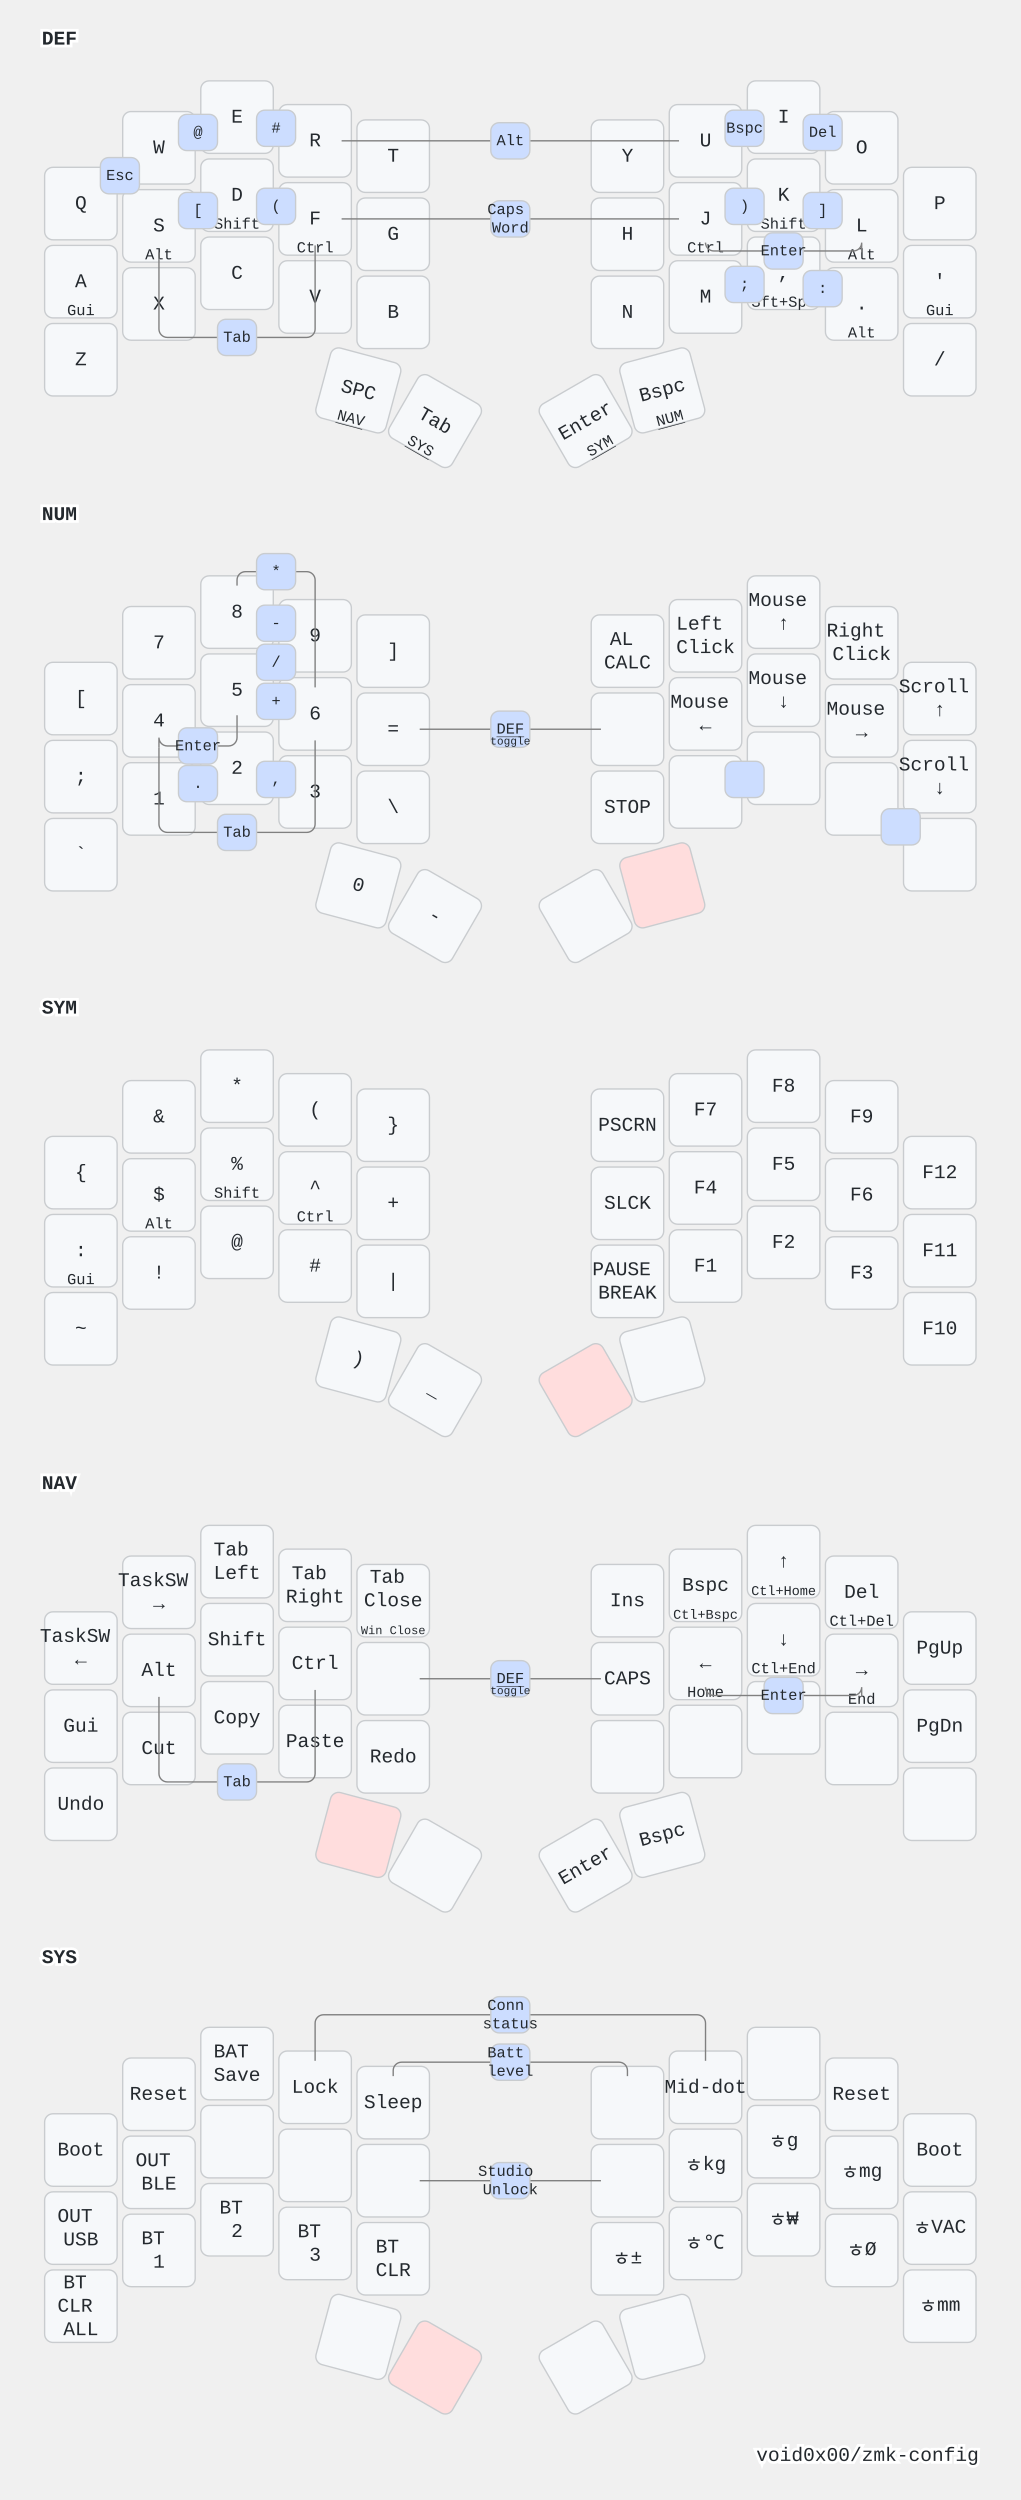
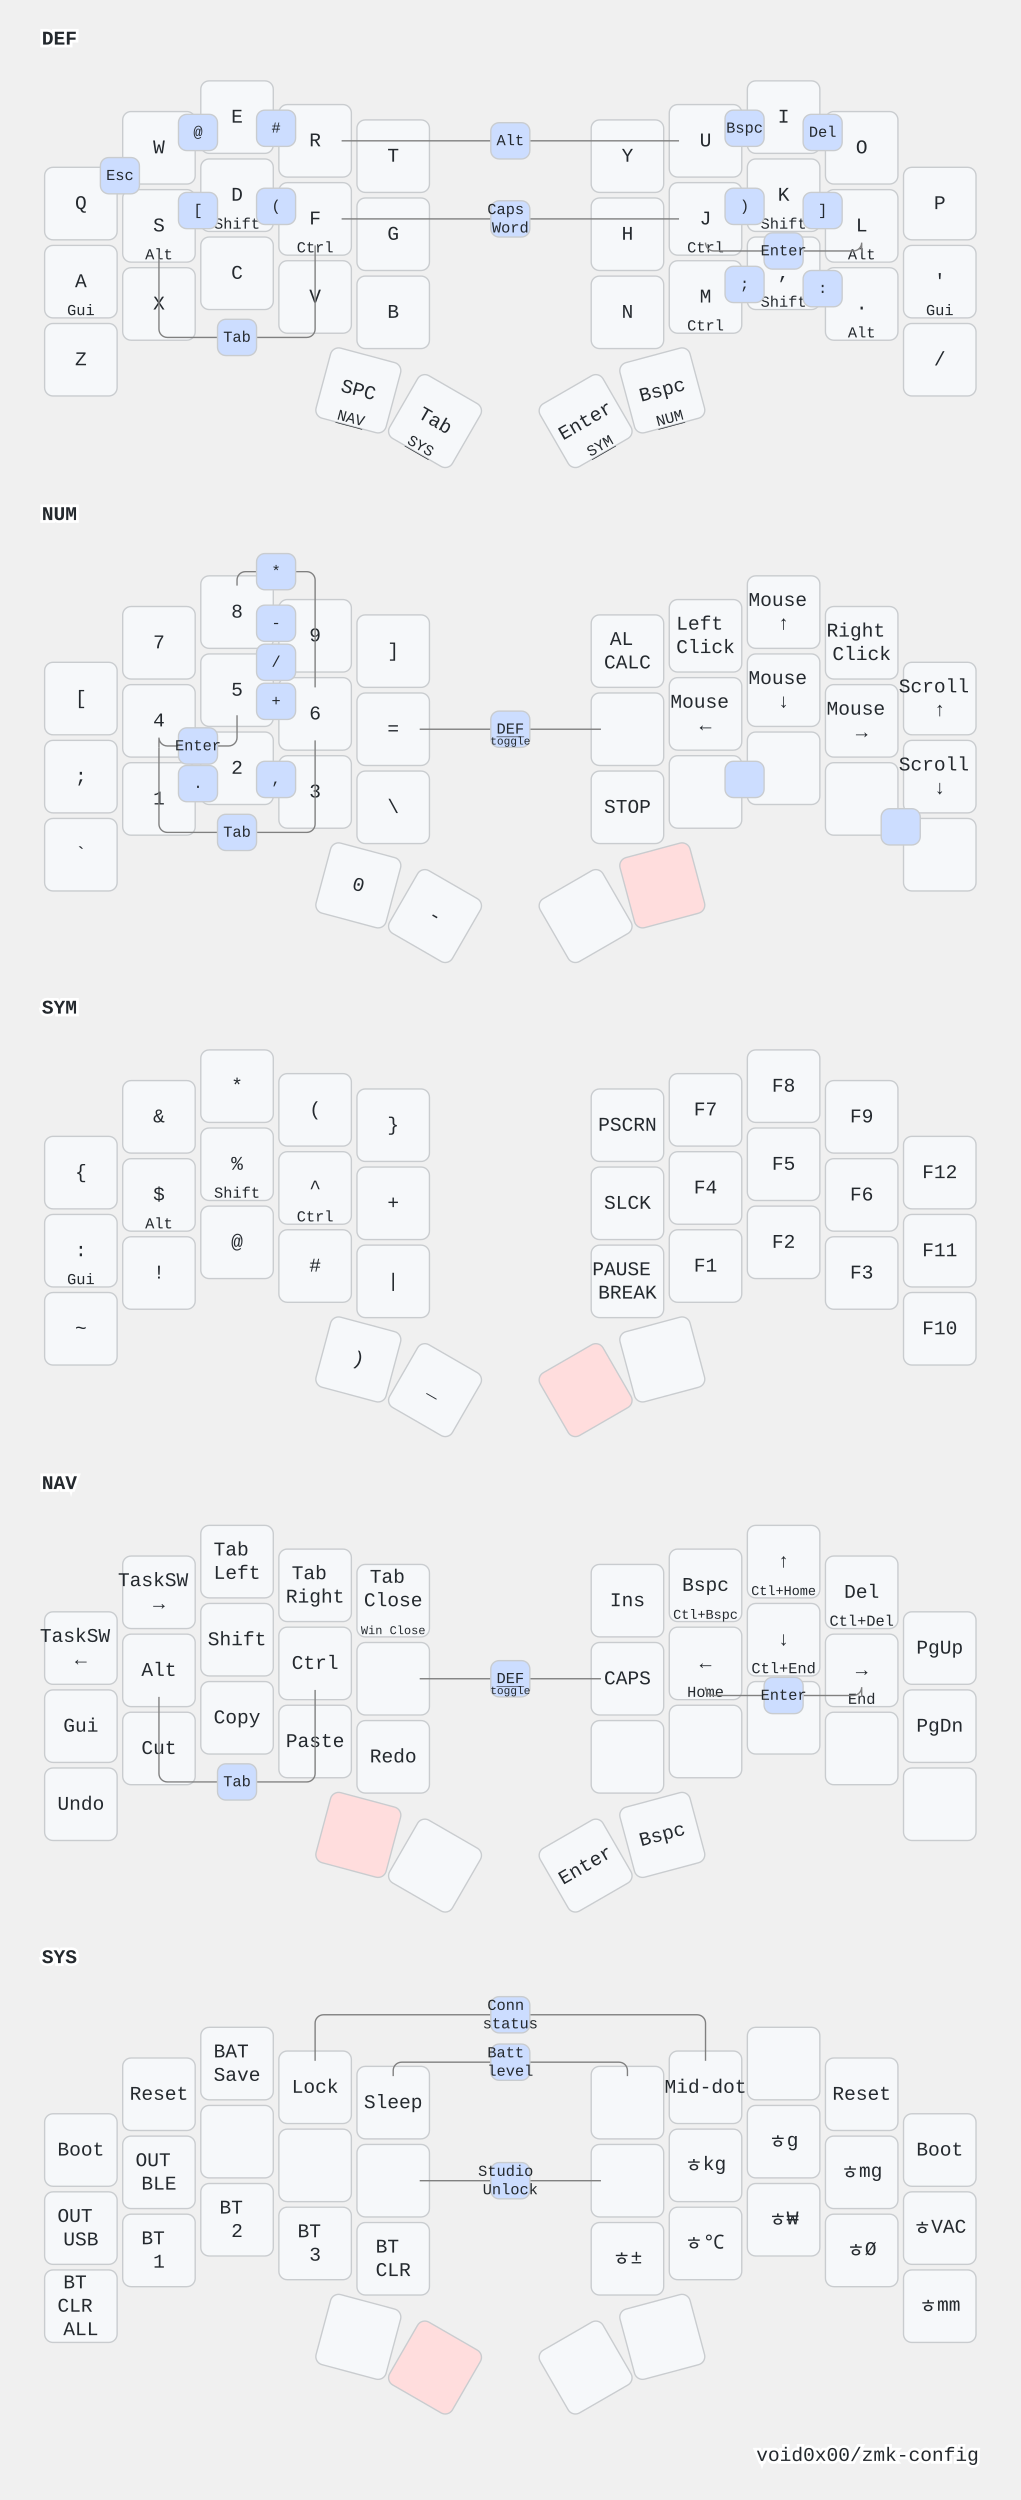
<svg xmlns="http://www.w3.org/2000/svg" xmlns:xlink="http://www.w3.org/1999/xlink" width="732" height="1793" viewBox="0 0 732 1793" class="keymap">
  <defs>/* start glyphs */
<svg id="mdi:play-pause">
      <svg id="mdi-play-pause" viewBox="0 0 24 24">
        <path d="M3,5V19L11,12M13,19H16V5H13M18,5V19H21V5" />
      </svg>
    </svg>
    <svg id="mdi:skip-backward">
      <svg id="mdi-skip-backward" viewBox="0 0 24 24">
        <path d="M20,5V19L13,12M6,5V19H4V5M13,5V19L6,12" />
      </svg>
    </svg>
    <svg id="mdi:skip-forward">
      <svg id="mdi-skip-forward" viewBox="0 0 24 24">
        <path d="M4,5V19L11,12M18,5V19H20V5M11,5V19L18,12" />
      </svg>
    </svg>
    <svg id="mdi:volume-high">
      <svg id="mdi-volume-high" viewBox="0 0 24 24">
        <path d="M14,3.23V5.29C16.89,6.15 19,8.83 19,12C19,15.17 16.89,17.84 14,18.7V20.77C18,19.86 21,16.28 21,12C21,7.72 18,4.14 14,3.23M16.5,12C16.5,10.23 15.5,8.71 14,7.97V16C15.5,15.29 16.5,13.76 16.5,12M3,9V15H7L12,20V4L7,9H3Z" />
      </svg>
    </svg>
    <svg id="mdi:volume-medium">
      <svg id="mdi-volume-medium" viewBox="0 0 24 24">
        <path d="M5,9V15H9L14,20V4L9,9M18.5,12C18.5,10.23 17.5,8.71 16,7.97V16C17.5,15.29 18.5,13.76 18.5,12Z" />
      </svg>
    </svg>
    <svg id="mdi:volume-off">
      <svg id="mdi-volume-off" viewBox="0 0 24 24">
        <path d="M12,4L9.91,6.09L12,8.18M4.27,3L3,4.27L7.73,9H3V15H7L12,20V13.27L16.25,17.53C15.58,18.04 14.83,18.46 14,18.7V20.77C15.38,20.45 16.63,19.82 17.68,18.96L19.73,21L21,19.73L12,10.73M19,12C19,12.94 18.8,13.82 18.46,14.64L19.97,16.15C20.62,14.91 21,13.5 21,12C21,7.72 18,4.14 14,3.23V5.29C16.89,6.15 19,8.83 19,12M16.5,12C16.5,10.23 15.5,8.71 14,7.97V10.18L16.45,12.63C16.5,12.43 16.5,12.21 16.5,12Z" />
      </svg>
    </svg>
  </defs>/* end glyphs */
<style>/* inherit to force styles through use tags */
svg path {
    fill: inherit;
}

/* font and background color specifications */
svg.keymap {
    font-family: SFMono-Regular,Consolas,Liberation Mono,Menlo,monospace;
    font-size: 14px;
    font-kerning: normal;
    text-rendering: optimizeLegibility;
    fill: #24292e;
}

/* default key styling */
rect.key {
    fill: #f6f8fa;
}

rect.key, rect.combo {
    stroke: #c9cccf;
    stroke-width: 1;
}

/* default key side styling, only used is draw_key_sides is set */
rect.side {
    filter: brightness(90%);
}

/* color accent for combo boxes */
rect.combo, rect.combo-separate {
    fill: #cdf;
}

/* color accent for held keys */
rect.held, rect.combo.held {
    fill: #fdd;
}

/* color accent for ghost (optional) keys */
rect.ghost, rect.combo.ghost {
    stroke-dasharray: 4, 4;
    stroke-width: 2;
}

text {
    text-anchor: middle;
    dominant-baseline: middle;
}

/* styling for layer labels */
text.label {
    font-weight: bold;
    text-anchor: start;
    stroke: white;
    stroke-width: 4;
    paint-order: stroke;
}

/* styling for optional footer */
text.footer {
    text-anchor: end;
    dominant-baseline: auto;
    stroke: white;
    stroke-width: 4;
    paint-order: stroke;
}

/* styling for combo tap, and key non-tap label text */
text.combo, text.hold, text.shifted, text.left, text.right {
    font-size: 11px;
}

text.hold {
    text-anchor: middle;
    dominant-baseline: auto;
}

text.shifted {
    text-anchor: middle;
    dominant-baseline: hanging;
}

text.left {
    text-anchor: start;
}

text.right {
    text-anchor: end;
}

text.layer-activator {
    text-decoration: underline;
}

/* styling for hold/shifted label text in combo box */
text.combo.hold, text.combo.shifted, text.combo.left, text.combo.right {
    font-size: 8px;
}

/* lighter symbol for transparent keys */
text.trans {
    fill: #7b7e81;
}

/* styling for combo dendrons */
path.combo {
    stroke-width: 1;
    stroke: gray;
    fill: none;
}

/* Start Tabler Icons Cleanup */
/* cannot use height/width with glyphs */
.icon-tabler &gt; path {
    fill: inherit;
    stroke: inherit;
    stroke-width: 2;
}
/* hide tabler's default box */
.icon-tabler &gt; path[stroke="none"][fill="none"] {
    visibility: hidden;
}
/* End Tabler Icons Cleanup */

@media (prefers-color-scheme: dark) {
svg.keymap { fill: #d1d6db; }
rect.key { fill: #3f4750; }
rect.key, rect.combo { stroke: #60666c; }
rect.combo, rect.combo-separate { fill: #1f3d7a; }
rect.held, rect.combo.held { fill: #854747; }
text.label, text.footer { stroke: black; }
text.trans { fill: #7e8184; }
path.combo { stroke: #7f7f7f; }

}</style>
  <g transform="translate(30, 0)" class="layer-DEF">
    <text x="0" y="28" class="label" id="DEF">DEF</text>
    <g transform="translate(0, 56)">
      <g transform="translate(28, 90)" class="key keypos-0">
        <rect rx="6" ry="6" x="-26" y="-26" width="52" height="52" class="key" />
        <text x="0" y="0" class="key tap">Q</text>
      </g>
      <g transform="translate(84, 50)" class="key keypos-1">
        <rect rx="6" ry="6" x="-26" y="-26" width="52" height="52" class="key" />
        <text x="0" y="0" class="key tap">W</text>
      </g>
      <g transform="translate(140, 28)" class="key keypos-2">
        <rect rx="6" ry="6" x="-26" y="-26" width="52" height="52" class="key" />
        <text x="0" y="0" class="key tap">E</text>
      </g>
      <g transform="translate(196, 45)" class="key keypos-3">
        <rect rx="6" ry="6" x="-26" y="-26" width="52" height="52" class="key" />
        <text x="0" y="0" class="key tap">R</text>
      </g>
      <g transform="translate(252, 56)" class="key keypos-4">
        <rect rx="6" ry="6" x="-26" y="-26" width="52" height="52" class="key" />
        <text x="0" y="0" class="key tap">T</text>
      </g>
      <g transform="translate(420, 56)" class="key keypos-5">
        <rect rx="6" ry="6" x="-26" y="-26" width="52" height="52" class="key" />
        <text x="0" y="0" class="key tap">Y</text>
      </g>
      <g transform="translate(476, 45)" class="key keypos-6">
        <rect rx="6" ry="6" x="-26" y="-26" width="52" height="52" class="key" />
        <text x="0" y="0" class="key tap">U</text>
      </g>
      <g transform="translate(532, 28)" class="key keypos-7">
        <rect rx="6" ry="6" x="-26" y="-26" width="52" height="52" class="key" />
        <text x="0" y="0" class="key tap">I</text>
      </g>
      <g transform="translate(588, 50)" class="key keypos-8">
        <rect rx="6" ry="6" x="-26" y="-26" width="52" height="52" class="key" />
        <text x="0" y="0" class="key tap">O</text>
      </g>
      <g transform="translate(644, 90)" class="key keypos-9">
        <rect rx="6" ry="6" x="-26" y="-26" width="52" height="52" class="key" />
        <text x="0" y="0" class="key tap">P</text>
      </g>
      <g transform="translate(28, 146)" class="key keypos-10">
        <rect rx="6" ry="6" x="-26" y="-26" width="52" height="52" class="key" />
        <text x="0" y="0" class="key tap">A</text>
        <text x="0" y="24" class="key hold">Gui</text>
      </g>
      <g transform="translate(84, 106)" class="key keypos-11">
        <rect rx="6" ry="6" x="-26" y="-26" width="52" height="52" class="key" />
        <text x="0" y="0" class="key tap">S</text>
        <text x="0" y="24" class="key hold">Alt</text>
      </g>
      <g transform="translate(140, 84)" class="key keypos-12">
        <rect rx="6" ry="6" x="-26" y="-26" width="52" height="52" class="key" />
        <text x="0" y="0" class="key tap">D</text>
        <text x="0" y="24" class="key hold">Shift</text>
      </g>
      <g transform="translate(196, 101)" class="key keypos-13">
        <rect rx="6" ry="6" x="-26" y="-26" width="52" height="52" class="key" />
        <text x="0" y="0" class="key tap">F</text>
        <text x="0" y="24" class="key hold">Ctrl</text>
      </g>
      <g transform="translate(252, 112)" class="key keypos-14">
        <rect rx="6" ry="6" x="-26" y="-26" width="52" height="52" class="key" />
        <text x="0" y="0" class="key tap">G</text>
      </g>
      <g transform="translate(420, 112)" class="key keypos-15">
        <rect rx="6" ry="6" x="-26" y="-26" width="52" height="52" class="key" />
        <text x="0" y="0" class="key tap">H</text>
      </g>
      <g transform="translate(476, 101)" class="key keypos-16">
        <rect rx="6" ry="6" x="-26" y="-26" width="52" height="52" class="key" />
        <text x="0" y="0" class="key tap">J</text>
        <text x="0" y="24" class="key hold">Ctrl</text>
      </g>
      <g transform="translate(532, 84)" class="key keypos-17">
        <rect rx="6" ry="6" x="-26" y="-26" width="52" height="52" class="key" />
        <text x="0" y="0" class="key tap">K</text>
        <text x="0" y="24" class="key hold">Shift</text>
      </g>
      <g transform="translate(588, 106)" class="key keypos-18">
        <rect rx="6" ry="6" x="-26" y="-26" width="52" height="52" class="key" />
        <text x="0" y="0" class="key tap">L</text>
        <text x="0" y="24" class="key hold">Alt</text>
      </g>
      <g transform="translate(644, 146)" class="key keypos-19">
        <rect rx="6" ry="6" x="-26" y="-26" width="52" height="52" class="key" />
        <text x="0" y="0" class="key tap">'</text>
        <text x="0" y="24" class="key hold">Gui</text>
      </g>
      <g transform="translate(28, 202)" class="key keypos-20">
        <rect rx="6" ry="6" x="-26" y="-26" width="52" height="52" class="key" />
        <text x="0" y="0" class="key tap">Z</text>
      </g>
      <g transform="translate(84, 162)" class="key keypos-21">
        <rect rx="6" ry="6" x="-26" y="-26" width="52" height="52" class="key" />
        <text x="0" y="0" class="key tap">X</text>
      </g>
      <g transform="translate(140, 140)" class="key keypos-22">
        <rect rx="6" ry="6" x="-26" y="-26" width="52" height="52" class="key" />
        <text x="0" y="0" class="key tap">C</text>
      </g>
      <g transform="translate(196, 157)" class="key keypos-23">
        <rect rx="6" ry="6" x="-26" y="-26" width="52" height="52" class="key" />
        <text x="0" y="0" class="key tap">V</text>
      </g>
      <g transform="translate(252, 168)" class="key keypos-24">
        <rect rx="6" ry="6" x="-26" y="-26" width="52" height="52" class="key" />
        <text x="0" y="0" class="key tap">B</text>
      </g>
      <g transform="translate(420, 168)" class="key keypos-25">
        <rect rx="6" ry="6" x="-26" y="-26" width="52" height="52" class="key" />
        <text x="0" y="0" class="key tap">N</text>
      </g>
      <g transform="translate(476, 157)" class="key keypos-26">
        <rect rx="6" ry="6" x="-26" y="-26" width="52" height="52" class="key" />
        <text x="0" y="0" class="key tap">M</text>
+         <text x="0" y="24" class="key hold">Ctrl</text>
      </g>
      <g transform="translate(532, 140)" class="key keypos-27">
        <rect rx="6" ry="6" x="-26" y="-26" width="52" height="52" class="key" />
        <text x="0" y="0" class="key tap">,</text>
-         <text x="0" y="24" class="key hold">Sft+Spc</text>
+         <text x="0" y="24" class="key hold">Shift</text>
      </g>
      <g transform="translate(588, 162)" class="key keypos-28">
        <rect rx="6" ry="6" x="-26" y="-26" width="52" height="52" class="key" />
        <text x="0" y="0" class="key tap">.</text>
        <text x="0" y="24" class="key hold">Alt</text>
      </g>
      <g transform="translate(644, 202)" class="key keypos-29">
        <rect rx="6" ry="6" x="-26" y="-26" width="52" height="52" class="key" />
        <text x="0" y="0" class="key tap">/</text>
      </g>
      <g transform="translate(227, 224) rotate(15.0)" class="key keypos-30">
        <rect rx="6" ry="6" x="-26" y="-26" width="52" height="52" class="key" />
        <text x="0" y="0" class="key tap">SPC</text>
        <a href="#NAV">
          <text x="0" y="24" class="key hold layer-activator">NAV</text>
        </a>
      </g>
      <g transform="translate(282, 246) rotate(30.0)" class="key keypos-31">
        <rect rx="6" ry="6" x="-26" y="-26" width="52" height="52" class="key" />
        <text x="0" y="0" class="key tap">Tab</text>
        <a href="#SYS">
          <text x="0" y="24" class="key hold layer-activator">SYS</text>
        </a>
      </g>
      <g transform="translate(390, 246) rotate(-30.0)" class="key keypos-32">
        <rect rx="6" ry="6" x="-26" y="-26" width="52" height="52" class="key" />
        <text x="0" y="0" class="key tap">Enter</text>
        <a href="#SYM">
          <text x="0" y="24" class="key hold layer-activator">SYM</text>
        </a>
      </g>
      <g transform="translate(445, 224) rotate(-15.0)" class="key keypos-33">
        <rect rx="6" ry="6" x="-26" y="-26" width="52" height="52" class="key" />
        <text x="0" y="0" class="key tap">Bspc</text>
        <a href="#NUM">
          <text x="0" y="24" class="key hold layer-activator">NUM</text>
        </a>
      </g>
      <g class="combo combopos-0">
        <rect rx="6" ry="6" x="98" y="26" width="28" height="26" class="combo" />
        <text x="112" y="39" class="combo tap">@</text>
      </g>
      <g class="combo combopos-1">
        <rect rx="6" ry="6" x="154" y="23" width="28" height="26" class="combo" />
        <text x="168" y="36" class="combo tap">#</text>
      </g>
      <g class="combo combopos-2">
        <rect rx="6" ry="6" x="42" y="57" width="28" height="26" class="combo" />
        <text x="56" y="70" class="combo tap">Esc</text>
      </g>
      <g class="combo combopos-3">
        <rect rx="6" ry="6" x="546" y="26" width="28" height="26" class="combo" />
        <text x="560" y="39" class="combo tap">Del</text>
      </g>
      <g class="combo combopos-4">
        <rect rx="6" ry="6" x="490" y="23" width="28" height="26" class="combo" />
        <text x="504" y="36" class="combo tap">Bspc</text>
      </g>
      <g class="combo combopos-5">
        <rect rx="6" ry="6" x="154" y="79" width="28" height="26" class="combo" />
        <text x="168" y="92" class="combo tap">(</text>
      </g>
      <g class="combo combopos-6">
        <rect rx="6" ry="6" x="490" y="79" width="28" height="26" class="combo" />
        <text x="504" y="92" class="combo tap">)</text>
      </g>
      <g class="combo combopos-7">
        <rect rx="6" ry="6" x="98" y="82" width="28" height="26" class="combo" />
        <text x="112" y="95" class="combo tap">[</text>
      </g>
      <g class="combo combopos-8">
        <rect rx="6" ry="6" x="546" y="82" width="28" height="26" class="combo" />
        <text x="560" y="95" class="combo tap">]</text>
      </g>
      <g class="combo combopos-9">
        <path d="M140,186 h-50 a6.0,6.0 0 0 1 -6.0,-6.0 v-55" class="combo" />
        <path d="M140,186 h50 a6.0,6.0 0 0 0 6.0,-6.0 v-60" class="combo" />
        <rect rx="6" ry="6" x="126" y="173" width="28" height="26" class="combo" />
        <text x="140" y="186" class="combo tap">Tab</text>
      </g>
      <g class="combo combopos-10">
        <path d="M532,124 h50 a6.0,6.0 0 0 0 6.0,-6.0 v7" class="combo" />
        <path d="M532,124 h-50 a6.0,6.0 0 0 1 -6.0,-6.0 v1" class="combo" />
        <rect rx="6" ry="6" x="518" y="111" width="28" height="26" class="combo" />
        <text x="532" y="124" class="combo tap">Enter</text>
      </g>
      <g class="combo combopos-11">
        <rect rx="6" ry="6" x="490" y="135" width="28" height="26" class="combo" />
        <text x="504" y="148" class="combo tap">;</text>
      </g>
      <g class="combo combopos-12">
        <rect rx="6" ry="6" x="546" y="138" width="28" height="26" class="combo" />
        <text x="560" y="151" class="combo tap">:</text>
      </g>
      <g class="combo combopos-13">
        <path d="M336,101 l-121,0" class="combo" />
        <path d="M336,101 l121,0" class="combo" />
        <rect rx="6" ry="6" x="322" y="88" width="28" height="26" class="combo" />
        <text x="336" y="101" class="combo tap">
          <tspan x="336" dy="-0.6em">Caps</tspan>
          <tspan x="336" dy="1.2em">Word</tspan>
        </text>
      </g>
      <g class="combo combopos-14">
        <path d="M336,45 l-121,0" class="combo" />
        <path d="M336,45 l121,0" class="combo" />
        <rect rx="6" ry="6" x="322" y="32" width="28" height="26" class="combo" />
        <text x="336" y="45" class="combo tap">Alt</text>
      </g>
    </g>
  </g>
  <g transform="translate(30, 341)" class="layer-NUM">
    <text x="0" y="28" class="label" id="NUM">NUM</text>
    <g transform="translate(0, 70)">
      <g transform="translate(28, 90)" class="key keypos-0">
        <rect rx="6" ry="6" x="-26" y="-26" width="52" height="52" class="key" />
        <text x="0" y="0" class="key tap">[</text>
      </g>
      <g transform="translate(84, 50)" class="key keypos-1">
        <rect rx="6" ry="6" x="-26" y="-26" width="52" height="52" class="key" />
        <text x="0" y="0" class="key tap">7</text>
      </g>
      <g transform="translate(140, 28)" class="key keypos-2">
        <rect rx="6" ry="6" x="-26" y="-26" width="52" height="52" class="key" />
        <text x="0" y="0" class="key tap">8</text>
      </g>
      <g transform="translate(196, 45)" class="key keypos-3">
        <rect rx="6" ry="6" x="-26" y="-26" width="52" height="52" class="key" />
        <text x="0" y="0" class="key tap">9</text>
      </g>
      <g transform="translate(252, 56)" class="key keypos-4">
        <rect rx="6" ry="6" x="-26" y="-26" width="52" height="52" class="key" />
        <text x="0" y="0" class="key tap">]</text>
      </g>
      <g transform="translate(420, 56)" class="key keypos-5">
        <rect rx="6" ry="6" x="-26" y="-26" width="52" height="52" class="key" />
        <text x="0" y="0" class="key tap">
          <tspan x="0" dy="-0.6em">AL</tspan>
          <tspan x="0" dy="1.2em">CALC</tspan>
        </text>
      </g>
      <g transform="translate(476, 45)" class="key keypos-6">
        <rect rx="6" ry="6" x="-26" y="-26" width="52" height="52" class="key" />
        <text x="0" y="0" class="key tap">
          <tspan x="0" dy="-0.6em">Left</tspan>
          <tspan x="0" dy="1.2em">Click</tspan>
        </text>
      </g>
      <g transform="translate(532, 28)" class="key keypos-7">
        <rect rx="6" ry="6" x="-26" y="-26" width="52" height="52" class="key" />
        <text x="0" y="0" class="key tap">
          <tspan x="0" dy="-0.6em">Mouse</tspan>
          <tspan x="0" dy="1.2em">↑</tspan>
        </text>
      </g>
      <g transform="translate(588, 50)" class="key keypos-8">
        <rect rx="6" ry="6" x="-26" y="-26" width="52" height="52" class="key" />
        <text x="0" y="0" class="key tap">
          <tspan x="0" dy="-0.6em">Right</tspan>
          <tspan x="0" dy="1.2em">Click</tspan>
        </text>
      </g>
      <g transform="translate(644, 90)" class="key keypos-9">
        <rect rx="6" ry="6" x="-26" y="-26" width="52" height="52" class="key" />
        <text x="0" y="0" class="key tap">
          <tspan x="0" dy="-0.6em">Scroll</tspan>
          <tspan x="0" dy="1.2em">↑</tspan>
        </text>
      </g>
      <g transform="translate(28, 146)" class="key keypos-10">
        <rect rx="6" ry="6" x="-26" y="-26" width="52" height="52" class="key" />
        <text x="0" y="0" class="key tap">;</text>
      </g>
      <g transform="translate(84, 106)" class="key keypos-11">
        <rect rx="6" ry="6" x="-26" y="-26" width="52" height="52" class="key" />
        <text x="0" y="0" class="key tap">4</text>
      </g>
      <g transform="translate(140, 84)" class="key keypos-12">
        <rect rx="6" ry="6" x="-26" y="-26" width="52" height="52" class="key" />
        <text x="0" y="0" class="key tap">5</text>
      </g>
      <g transform="translate(196, 101)" class="key keypos-13">
        <rect rx="6" ry="6" x="-26" y="-26" width="52" height="52" class="key" />
        <text x="0" y="0" class="key tap">6</text>
      </g>
      <g transform="translate(252, 112)" class="key keypos-14">
        <rect rx="6" ry="6" x="-26" y="-26" width="52" height="52" class="key" />
        <text x="0" y="0" class="key tap">=</text>
      </g>
      <g transform="translate(420, 112)" class="key keypos-15">
        <rect rx="6" ry="6" x="-26" y="-26" width="52" height="52" class="key" />
      </g>
      <g transform="translate(476, 101)" class="key keypos-16">
        <rect rx="6" ry="6" x="-26" y="-26" width="52" height="52" class="key" />
        <text x="0" y="0" class="key tap">
          <tspan x="0" dy="-0.6em">Mouse</tspan>
          <tspan x="0" dy="1.2em">←</tspan>
        </text>
      </g>
      <g transform="translate(532, 84)" class="key keypos-17">
        <rect rx="6" ry="6" x="-26" y="-26" width="52" height="52" class="key" />
        <text x="0" y="0" class="key tap">
          <tspan x="0" dy="-0.6em">Mouse</tspan>
          <tspan x="0" dy="1.2em">↓</tspan>
        </text>
      </g>
      <g transform="translate(588, 106)" class="key keypos-18">
        <rect rx="6" ry="6" x="-26" y="-26" width="52" height="52" class="key" />
        <text x="0" y="0" class="key tap">
          <tspan x="0" dy="-0.6em">Mouse</tspan>
          <tspan x="0" dy="1.2em">→</tspan>
        </text>
      </g>
      <g transform="translate(644, 146)" class="key keypos-19">
        <rect rx="6" ry="6" x="-26" y="-26" width="52" height="52" class="key" />
        <text x="0" y="0" class="key tap">
          <tspan x="0" dy="-0.6em">Scroll</tspan>
          <tspan x="0" dy="1.2em">↓</tspan>
        </text>
      </g>
      <g transform="translate(28, 202)" class="key keypos-20">
        <rect rx="6" ry="6" x="-26" y="-26" width="52" height="52" class="key" />
        <text x="0" y="0" class="key tap">`</text>
      </g>
      <g transform="translate(84, 162)" class="key keypos-21">
        <rect rx="6" ry="6" x="-26" y="-26" width="52" height="52" class="key" />
        <text x="0" y="0" class="key tap">1</text>
      </g>
      <g transform="translate(140, 140)" class="key keypos-22">
        <rect rx="6" ry="6" x="-26" y="-26" width="52" height="52" class="key" />
        <text x="0" y="0" class="key tap">2</text>
      </g>
      <g transform="translate(196, 157)" class="key keypos-23">
        <rect rx="6" ry="6" x="-26" y="-26" width="52" height="52" class="key" />
        <text x="0" y="0" class="key tap">3</text>
      </g>
      <g transform="translate(252, 168)" class="key keypos-24">
        <rect rx="6" ry="6" x="-26" y="-26" width="52" height="52" class="key" />
        <text x="0" y="0" class="key tap">\</text>
      </g>
      <g transform="translate(420, 168)" class="key keypos-25">
        <rect rx="6" ry="6" x="-26" y="-26" width="52" height="52" class="key" />
        <text x="0" y="0" class="key tap">STOP</text>
      </g>
      <g transform="translate(476, 157)" class="key keypos-26">
        <rect rx="6" ry="6" x="-26" y="-26" width="52" height="52" class="key" />
        <use href="#mdi:skip-backward" xlink:href="#mdi:skip-backward" x="-7" y="-7" height="14" width="14.0" class="key tap glyph mdi:skip-backward" />
      </g>
      <g transform="translate(532, 140)" class="key keypos-27">
        <rect rx="6" ry="6" x="-26" y="-26" width="52" height="52" class="key" />
        <use href="#mdi:skip-forward" xlink:href="#mdi:skip-forward" x="-7" y="-7" height="14" width="14.0" class="key tap glyph mdi:skip-forward" />
      </g>
      <g transform="translate(588, 162)" class="key keypos-28">
        <rect rx="6" ry="6" x="-26" y="-26" width="52" height="52" class="key" />
        <use href="#mdi:volume-medium" xlink:href="#mdi:volume-medium" x="-7" y="-7" height="14" width="14.0" class="key tap glyph mdi:volume-medium" />
      </g>
      <g transform="translate(644, 202)" class="key keypos-29">
        <rect rx="6" ry="6" x="-26" y="-26" width="52" height="52" class="key" />
        <use href="#mdi:volume-high" xlink:href="#mdi:volume-high" x="-7" y="-7" height="14" width="14.0" class="key tap glyph mdi:volume-high" />
      </g>
      <g transform="translate(227, 224) rotate(15.0)" class="key keypos-30">
        <rect rx="6" ry="6" x="-26" y="-26" width="52" height="52" class="key" />
        <text x="0" y="0" class="key tap">0</text>
      </g>
      <g transform="translate(282, 246) rotate(30.0)" class="key keypos-31">
        <rect rx="6" ry="6" x="-26" y="-26" width="52" height="52" class="key" />
        <text x="0" y="0" class="key tap">-</text>
      </g>
      <g transform="translate(390, 246) rotate(-30.0)" class="key trans keypos-32">
        <rect rx="6" ry="6" x="-26" y="-26" width="52" height="52" class="key trans" />
      </g>
      <g transform="translate(445, 224) rotate(-15.0)" class="key held keypos-33">
        <rect rx="6" ry="6" x="-26" y="-26" width="52" height="52" class="key held" />
      </g>
      <g class="combo combopos-0">
        <path d="M140,186 h-50 a6.0,6.0 0 0 1 -6.0,-6.0 v-55" class="combo" />
        <path d="M140,186 h50 a6.0,6.0 0 0 0 6.0,-6.0 v-60" class="combo" />
        <rect rx="6" ry="6" x="126" y="173" width="28" height="26" class="combo" />
        <text x="140" y="186" class="combo tap">Tab</text>
      </g>
      <g class="combo combopos-1">
        <rect rx="6" ry="6" x="602" y="169" width="28" height="26" class="combo" />
        <use href="#mdi:volume-off" xlink:href="#mdi:volume-off" x="609" y="175" height="14" width="14.0" class="combo tap glyph mdi:volume-off" />
      </g>
      <g class="combo combopos-2">
        <rect rx="6" ry="6" x="490" y="135" width="28" height="26" class="combo" />
        <use href="#mdi:play-pause" xlink:href="#mdi:play-pause" x="497" y="141" height="14" width="14.0" class="combo tap glyph mdi:play-pause" />
      </g>
      <g class="combo combopos-3">
        <path d="M336,112 l-65,0" class="combo" />
        <path d="M336,112 l65,0" class="combo" />
        <rect rx="6" ry="6" x="322" y="99" width="28" height="26" class="combo" />
        <a href="#DEF">
          <text x="336" y="112" class="combo tap layer-activator">DEF</text>
        </a>
        <text x="336" y="123" class="combo hold">toggle</text>
      </g>
      <g class="combo combopos-4">
        <rect rx="6" ry="6" x="154" y="79" width="28" height="26" class="combo" />
        <text x="168" y="92" class="combo tap">+</text>
      </g>
      <g class="combo combopos-5">
        <rect rx="6" ry="6" x="154" y="23" width="28" height="26" class="combo" />
        <text x="168" y="36" class="combo tap">-</text>
      </g>
      <g class="combo combopos-6">
        <path d="M168,-1 h-22 a6.0,6.0 0 0 0 -6.0,6.0 v4" class="combo" />
        <path d="M168,-1 h22 a6.0,6.0 0 0 1 6.0,6.0 v77" class="combo" />
        <rect rx="6" ry="6" x="154" y="-14" width="28" height="26" class="combo" />
        <text x="168" y="-1" class="combo tap">*</text>
      </g>
      <g class="combo combopos-7">
        <rect rx="6" ry="6" x="154" y="51" width="28" height="26" class="combo" />
        <text x="168" y="64" class="combo tap">/</text>
      </g>
      <g class="combo combopos-8">
        <rect rx="6" ry="6" x="154" y="135" width="28" height="26" class="combo" />
        <text x="168" y="148" class="combo tap">,</text>
      </g>
      <g class="combo combopos-9">
        <rect rx="6" ry="6" x="98" y="138" width="28" height="26" class="combo" />
        <text x="112" y="151" class="combo tap">.</text>
      </g>
      <g class="combo combopos-10">
        <path d="M112,124 h-22 a6.0,6.0 0 0 1 -6.0,-6.0 v7" class="combo" />
        <path d="M112,124 h22 a6.0,6.0 0 0 0 6.0,-6.0 v-16" class="combo" />
        <rect rx="6" ry="6" x="98" y="111" width="28" height="26" class="combo" />
        <text x="112" y="124" class="combo tap">Enter</text>
      </g>
    </g>
  </g>
  <g transform="translate(30, 695)" class="layer-SYM">
    <text x="0" y="28" class="label" id="SYM">SYM</text>
    <g transform="translate(0, 56)">
      <g transform="translate(28, 90)" class="key keypos-0">
        <rect rx="6" ry="6" x="-26" y="-26" width="52" height="52" class="key" />
        <text x="0" y="0" class="key tap">{</text>
      </g>
      <g transform="translate(84, 50)" class="key keypos-1">
        <rect rx="6" ry="6" x="-26" y="-26" width="52" height="52" class="key" />
        <text x="0" y="0" class="key tap">&amp;</text>
      </g>
      <g transform="translate(140, 28)" class="key keypos-2">
        <rect rx="6" ry="6" x="-26" y="-26" width="52" height="52" class="key" />
        <text x="0" y="0" class="key tap">*</text>
      </g>
      <g transform="translate(196, 45)" class="key keypos-3">
        <rect rx="6" ry="6" x="-26" y="-26" width="52" height="52" class="key" />
        <text x="0" y="0" class="key tap">(</text>
      </g>
      <g transform="translate(252, 56)" class="key keypos-4">
        <rect rx="6" ry="6" x="-26" y="-26" width="52" height="52" class="key" />
        <text x="0" y="0" class="key tap">}</text>
      </g>
      <g transform="translate(420, 56)" class="key keypos-5">
        <rect rx="6" ry="6" x="-26" y="-26" width="52" height="52" class="key" />
        <text x="0" y="0" class="key tap">PSCRN</text>
      </g>
      <g transform="translate(476, 45)" class="key keypos-6">
        <rect rx="6" ry="6" x="-26" y="-26" width="52" height="52" class="key" />
        <text x="0" y="0" class="key tap">F7</text>
      </g>
      <g transform="translate(532, 28)" class="key keypos-7">
        <rect rx="6" ry="6" x="-26" y="-26" width="52" height="52" class="key" />
        <text x="0" y="0" class="key tap">F8</text>
      </g>
      <g transform="translate(588, 50)" class="key keypos-8">
        <rect rx="6" ry="6" x="-26" y="-26" width="52" height="52" class="key" />
        <text x="0" y="0" class="key tap">F9</text>
      </g>
      <g transform="translate(644, 90)" class="key keypos-9">
        <rect rx="6" ry="6" x="-26" y="-26" width="52" height="52" class="key" />
        <text x="0" y="0" class="key tap">F12</text>
      </g>
      <g transform="translate(28, 146)" class="key keypos-10">
        <rect rx="6" ry="6" x="-26" y="-26" width="52" height="52" class="key" />
        <text x="0" y="0" class="key tap">:</text>
        <text x="0" y="24" class="key hold">Gui</text>
      </g>
      <g transform="translate(84, 106)" class="key keypos-11">
        <rect rx="6" ry="6" x="-26" y="-26" width="52" height="52" class="key" />
        <text x="0" y="0" class="key tap">$</text>
        <text x="0" y="24" class="key hold">Alt</text>
      </g>
      <g transform="translate(140, 84)" class="key keypos-12">
        <rect rx="6" ry="6" x="-26" y="-26" width="52" height="52" class="key" />
        <text x="0" y="0" class="key tap">%</text>
        <text x="0" y="24" class="key hold">Shift</text>
      </g>
      <g transform="translate(196, 101)" class="key keypos-13">
        <rect rx="6" ry="6" x="-26" y="-26" width="52" height="52" class="key" />
        <text x="0" y="0" class="key tap">^</text>
        <text x="0" y="24" class="key hold">Ctrl</text>
      </g>
      <g transform="translate(252, 112)" class="key keypos-14">
        <rect rx="6" ry="6" x="-26" y="-26" width="52" height="52" class="key" />
        <text x="0" y="0" class="key tap">+</text>
      </g>
      <g transform="translate(420, 112)" class="key keypos-15">
        <rect rx="6" ry="6" x="-26" y="-26" width="52" height="52" class="key" />
        <text x="0" y="0" class="key tap">SLCK</text>
      </g>
      <g transform="translate(476, 101)" class="key keypos-16">
        <rect rx="6" ry="6" x="-26" y="-26" width="52" height="52" class="key" />
        <text x="0" y="0" class="key tap">F4</text>
      </g>
      <g transform="translate(532, 84)" class="key keypos-17">
        <rect rx="6" ry="6" x="-26" y="-26" width="52" height="52" class="key" />
        <text x="0" y="0" class="key tap">F5</text>
      </g>
      <g transform="translate(588, 106)" class="key keypos-18">
        <rect rx="6" ry="6" x="-26" y="-26" width="52" height="52" class="key" />
        <text x="0" y="0" class="key tap">F6</text>
      </g>
      <g transform="translate(644, 146)" class="key keypos-19">
        <rect rx="6" ry="6" x="-26" y="-26" width="52" height="52" class="key" />
        <text x="0" y="0" class="key tap">F11</text>
      </g>
      <g transform="translate(28, 202)" class="key keypos-20">
        <rect rx="6" ry="6" x="-26" y="-26" width="52" height="52" class="key" />
        <text x="0" y="0" class="key tap">~</text>
      </g>
      <g transform="translate(84, 162)" class="key keypos-21">
        <rect rx="6" ry="6" x="-26" y="-26" width="52" height="52" class="key" />
        <text x="0" y="0" class="key tap">!</text>
      </g>
      <g transform="translate(140, 140)" class="key keypos-22">
        <rect rx="6" ry="6" x="-26" y="-26" width="52" height="52" class="key" />
        <text x="0" y="0" class="key tap">@</text>
      </g>
      <g transform="translate(196, 157)" class="key keypos-23">
        <rect rx="6" ry="6" x="-26" y="-26" width="52" height="52" class="key" />
        <text x="0" y="0" class="key tap">#</text>
      </g>
      <g transform="translate(252, 168)" class="key keypos-24">
        <rect rx="6" ry="6" x="-26" y="-26" width="52" height="52" class="key" />
        <text x="0" y="0" class="key tap">|</text>
      </g>
      <g transform="translate(420, 168)" class="key keypos-25">
        <rect rx="6" ry="6" x="-26" y="-26" width="52" height="52" class="key" />
        <text x="0" y="0" class="key tap">
          <tspan x="0" dy="-0.6em">PAUSE</tspan>
          <tspan x="0" dy="1.2em">BREAK</tspan>
        </text>
      </g>
      <g transform="translate(476, 157)" class="key keypos-26">
        <rect rx="6" ry="6" x="-26" y="-26" width="52" height="52" class="key" />
        <text x="0" y="0" class="key tap">F1</text>
      </g>
      <g transform="translate(532, 140)" class="key keypos-27">
        <rect rx="6" ry="6" x="-26" y="-26" width="52" height="52" class="key" />
        <text x="0" y="0" class="key tap">F2</text>
      </g>
      <g transform="translate(588, 162)" class="key keypos-28">
        <rect rx="6" ry="6" x="-26" y="-26" width="52" height="52" class="key" />
        <text x="0" y="0" class="key tap">F3</text>
      </g>
      <g transform="translate(644, 202)" class="key keypos-29">
        <rect rx="6" ry="6" x="-26" y="-26" width="52" height="52" class="key" />
        <text x="0" y="0" class="key tap">F10</text>
      </g>
      <g transform="translate(227, 224) rotate(15.0)" class="key keypos-30">
        <rect rx="6" ry="6" x="-26" y="-26" width="52" height="52" class="key" />
        <text x="0" y="0" class="key tap">)</text>
      </g>
      <g transform="translate(282, 246) rotate(30.0)" class="key keypos-31">
        <rect rx="6" ry="6" x="-26" y="-26" width="52" height="52" class="key" />
        <text x="0" y="0" class="key tap">_</text>
      </g>
      <g transform="translate(390, 246) rotate(-30.0)" class="key held keypos-32">
        <rect rx="6" ry="6" x="-26" y="-26" width="52" height="52" class="key held" />
      </g>
      <g transform="translate(445, 224) rotate(-15.0)" class="key trans keypos-33">
        <rect rx="6" ry="6" x="-26" y="-26" width="52" height="52" class="key trans" />
      </g>
    </g>
  </g>
  <g transform="translate(30, 1036)" class="layer-NAV">
    <text x="0" y="28" class="label" id="NAV">NAV</text>
    <g transform="translate(0, 56)">
      <g transform="translate(28, 90)" class="key keypos-0">
        <rect rx="6" ry="6" x="-26" y="-26" width="52" height="52" class="key" />
        <text x="0" y="0" class="key tap">
          <tspan x="0" dy="-0.6em">TaskSW</tspan>
          <tspan x="0" dy="1.2em">←</tspan>
        </text>
      </g>
      <g transform="translate(84, 50)" class="key keypos-1">
        <rect rx="6" ry="6" x="-26" y="-26" width="52" height="52" class="key" />
        <text x="0" y="0" class="key tap">
          <tspan x="0" dy="-0.6em">TaskSW</tspan>
          <tspan x="0" dy="1.2em">→</tspan>
        </text>
      </g>
      <g transform="translate(140, 28)" class="key keypos-2">
        <rect rx="6" ry="6" x="-26" y="-26" width="52" height="52" class="key" />
        <text x="0" y="0" class="key tap">
          <tspan x="0" dy="-0.6em">Tab</tspan>
          <tspan x="0" dy="1.2em">Left</tspan>
        </text>
      </g>
      <g transform="translate(196, 45)" class="key keypos-3">
        <rect rx="6" ry="6" x="-26" y="-26" width="52" height="52" class="key" />
        <text x="0" y="0" class="key tap">
          <tspan x="0" dy="-0.6em">Tab</tspan>
          <tspan x="0" dy="1.2em">Right</tspan>
        </text>
      </g>
      <g transform="translate(252, 56)" class="key keypos-4">
        <rect rx="6" ry="6" x="-26" y="-26" width="52" height="52" class="key" />
        <text x="0" y="0" class="key tap">
          <tspan x="0" dy="-1.2em">Tab</tspan>
          <tspan x="0" dy="1.2em">Close</tspan>
        </text>
        <text x="0" y="24" class="key hold">
          <tspan style="font-size: 78%">Win Close</tspan>
        </text>
      </g>
      <g transform="translate(420, 56)" class="key keypos-5">
        <rect rx="6" ry="6" x="-26" y="-26" width="52" height="52" class="key" />
        <text x="0" y="0" class="key tap">Ins</text>
      </g>
      <g transform="translate(476, 45)" class="key keypos-6">
        <rect rx="6" ry="6" x="-26" y="-26" width="52" height="52" class="key" />
        <text x="0" y="0" class="key tap">Bspc</text>
        <text x="0" y="24" class="key hold">
          <tspan style="font-size: 88%">Ctl+Bspc</tspan>
        </text>
      </g>
      <g transform="translate(532, 28)" class="key keypos-7">
        <rect rx="6" ry="6" x="-26" y="-26" width="52" height="52" class="key" />
        <text x="0" y="0" class="key tap">↑</text>
        <text x="0" y="24" class="key hold">
          <tspan style="font-size: 88%">Ctl+Home</tspan>
        </text>
      </g>
      <g transform="translate(588, 50)" class="key keypos-8">
        <rect rx="6" ry="6" x="-26" y="-26" width="52" height="52" class="key" />
        <text x="0" y="0" class="key tap">Del</text>
        <text x="0" y="24" class="key hold">Ctl+Del</text>
      </g>
      <g transform="translate(644, 90)" class="key keypos-9">
        <rect rx="6" ry="6" x="-26" y="-26" width="52" height="52" class="key" />
        <text x="0" y="0" class="key tap">PgUp</text>
      </g>
      <g transform="translate(28, 146)" class="key keypos-10">
        <rect rx="6" ry="6" x="-26" y="-26" width="52" height="52" class="key" />
        <text x="0" y="0" class="key tap">Gui</text>
      </g>
      <g transform="translate(84, 106)" class="key keypos-11">
        <rect rx="6" ry="6" x="-26" y="-26" width="52" height="52" class="key" />
        <text x="0" y="0" class="key tap">Alt</text>
      </g>
      <g transform="translate(140, 84)" class="key keypos-12">
        <rect rx="6" ry="6" x="-26" y="-26" width="52" height="52" class="key" />
        <text x="0" y="0" class="key tap">Shift</text>
      </g>
      <g transform="translate(196, 101)" class="key keypos-13">
        <rect rx="6" ry="6" x="-26" y="-26" width="52" height="52" class="key" />
        <text x="0" y="0" class="key tap">Ctrl</text>
      </g>
      <g transform="translate(252, 112)" class="key keypos-14">
        <rect rx="6" ry="6" x="-26" y="-26" width="52" height="52" class="key" />
      </g>
      <g transform="translate(420, 112)" class="key keypos-15">
        <rect rx="6" ry="6" x="-26" y="-26" width="52" height="52" class="key" />
        <text x="0" y="0" class="key tap">CAPS</text>
      </g>
      <g transform="translate(476, 101)" class="key keypos-16">
        <rect rx="6" ry="6" x="-26" y="-26" width="52" height="52" class="key" />
        <text x="0" y="0" class="key tap">←</text>
        <text x="0" y="24" class="key hold">Home</text>
      </g>
      <g transform="translate(532, 84)" class="key keypos-17">
        <rect rx="6" ry="6" x="-26" y="-26" width="52" height="52" class="key" />
        <text x="0" y="0" class="key tap">↓</text>
        <text x="0" y="24" class="key hold">Ctl+End</text>
      </g>
      <g transform="translate(588, 106)" class="key keypos-18">
        <rect rx="6" ry="6" x="-26" y="-26" width="52" height="52" class="key" />
        <text x="0" y="0" class="key tap">→</text>
        <text x="0" y="24" class="key hold">End</text>
      </g>
      <g transform="translate(644, 146)" class="key keypos-19">
        <rect rx="6" ry="6" x="-26" y="-26" width="52" height="52" class="key" />
        <text x="0" y="0" class="key tap">PgDn</text>
      </g>
      <g transform="translate(28, 202)" class="key keypos-20">
        <rect rx="6" ry="6" x="-26" y="-26" width="52" height="52" class="key" />
        <text x="0" y="0" class="key tap">Undo</text>
      </g>
      <g transform="translate(84, 162)" class="key keypos-21">
        <rect rx="6" ry="6" x="-26" y="-26" width="52" height="52" class="key" />
        <text x="0" y="0" class="key tap">Cut</text>
      </g>
      <g transform="translate(140, 140)" class="key keypos-22">
        <rect rx="6" ry="6" x="-26" y="-26" width="52" height="52" class="key" />
        <text x="0" y="0" class="key tap">Copy</text>
      </g>
      <g transform="translate(196, 157)" class="key keypos-23">
        <rect rx="6" ry="6" x="-26" y="-26" width="52" height="52" class="key" />
        <text x="0" y="0" class="key tap">Paste</text>
      </g>
      <g transform="translate(252, 168)" class="key keypos-24">
        <rect rx="6" ry="6" x="-26" y="-26" width="52" height="52" class="key" />
        <text x="0" y="0" class="key tap">Redo</text>
      </g>
      <g transform="translate(420, 168)" class="key keypos-25">
        <rect rx="6" ry="6" x="-26" y="-26" width="52" height="52" class="key" />
      </g>
      <g transform="translate(476, 157)" class="key keypos-26">
        <rect rx="6" ry="6" x="-26" y="-26" width="52" height="52" class="key" />
      </g>
      <g transform="translate(532, 140)" class="key keypos-27">
        <rect rx="6" ry="6" x="-26" y="-26" width="52" height="52" class="key" />
      </g>
      <g transform="translate(588, 162)" class="key keypos-28">
        <rect rx="6" ry="6" x="-26" y="-26" width="52" height="52" class="key" />
      </g>
      <g transform="translate(644, 202)" class="key keypos-29">
        <rect rx="6" ry="6" x="-26" y="-26" width="52" height="52" class="key" />
      </g>
      <g transform="translate(227, 224) rotate(15.0)" class="key held keypos-30">
        <rect rx="6" ry="6" x="-26" y="-26" width="52" height="52" class="key held" />
      </g>
      <g transform="translate(282, 246) rotate(30.0)" class="key trans keypos-31">
        <rect rx="6" ry="6" x="-26" y="-26" width="52" height="52" class="key trans" />
      </g>
      <g transform="translate(390, 246) rotate(-30.0)" class="key keypos-32">
        <rect rx="6" ry="6" x="-26" y="-26" width="52" height="52" class="key" />
        <text x="0" y="0" class="key tap">Enter</text>
      </g>
      <g transform="translate(445, 224) rotate(-15.0)" class="key keypos-33">
        <rect rx="6" ry="6" x="-26" y="-26" width="52" height="52" class="key" />
        <text x="0" y="0" class="key tap">Bspc</text>
      </g>
      <g class="combo combopos-0">
        <path d="M140,186 h-50 a6.0,6.0 0 0 1 -6.0,-6.0 v-55" class="combo" />
        <path d="M140,186 h50 a6.0,6.0 0 0 0 6.0,-6.0 v-60" class="combo" />
        <rect rx="6" ry="6" x="126" y="173" width="28" height="26" class="combo" />
        <text x="140" y="186" class="combo tap">Tab</text>
      </g>
      <g class="combo combopos-1">
        <path d="M532,124 h50 a6.0,6.0 0 0 0 6.0,-6.0 v7" class="combo" />
        <path d="M532,124 h-50 a6.0,6.0 0 0 1 -6.0,-6.0 v1" class="combo" />
        <rect rx="6" ry="6" x="518" y="111" width="28" height="26" class="combo" />
        <text x="532" y="124" class="combo tap">Enter</text>
      </g>
      <g class="combo combopos-2">
        <path d="M336,112 l-65,0" class="combo" />
        <path d="M336,112 l65,0" class="combo" />
        <rect rx="6" ry="6" x="322" y="99" width="28" height="26" class="combo" />
        <a href="#DEF">
          <text x="336" y="112" class="combo tap layer-activator">DEF</text>
        </a>
        <text x="336" y="123" class="combo hold">toggle</text>
      </g>
    </g>
  </g>
  <g transform="translate(30, 1376)" class="layer-SYS">
    <text x="0" y="28" class="label" id="SYS">SYS</text>
    <g transform="translate(0, 76)">
      <g transform="translate(28, 90)" class="key keypos-0">
        <rect rx="6" ry="6" x="-26" y="-26" width="52" height="52" class="key" />
        <text x="0" y="0" class="key tap">Boot</text>
      </g>
      <g transform="translate(84, 50)" class="key keypos-1">
        <rect rx="6" ry="6" x="-26" y="-26" width="52" height="52" class="key" />
        <text x="0" y="0" class="key tap">Reset</text>
      </g>
      <g transform="translate(140, 28)" class="key keypos-2">
        <rect rx="6" ry="6" x="-26" y="-26" width="52" height="52" class="key" />
        <text x="0" y="0" class="key tap">
          <tspan x="0" dy="-0.6em">BAT</tspan>
          <tspan x="0" dy="1.2em">Save</tspan>
        </text>
      </g>
      <g transform="translate(196, 45)" class="key keypos-3">
        <rect rx="6" ry="6" x="-26" y="-26" width="52" height="52" class="key" />
        <text x="0" y="0" class="key tap">Lock</text>
      </g>
      <g transform="translate(252, 56)" class="key keypos-4">
        <rect rx="6" ry="6" x="-26" y="-26" width="52" height="52" class="key" />
        <text x="0" y="0" class="key tap">Sleep</text>
      </g>
      <g transform="translate(420, 56)" class="key keypos-5">
        <rect rx="6" ry="6" x="-26" y="-26" width="52" height="52" class="key" />
      </g>
      <g transform="translate(476, 45)" class="key keypos-6">
        <rect rx="6" ry="6" x="-26" y="-26" width="52" height="52" class="key" />
        <text x="0" y="0" class="key tap">Mid-dot</text>
      </g>
      <g transform="translate(532, 28)" class="key keypos-7">
        <rect rx="6" ry="6" x="-26" y="-26" width="52" height="52" class="key" />
      </g>
      <g transform="translate(588, 50)" class="key keypos-8">
        <rect rx="6" ry="6" x="-26" y="-26" width="52" height="52" class="key" />
        <text x="0" y="0" class="key tap">Reset</text>
      </g>
      <g transform="translate(644, 90)" class="key keypos-9">
        <rect rx="6" ry="6" x="-26" y="-26" width="52" height="52" class="key" />
        <text x="0" y="0" class="key tap">Boot</text>
      </g>
      <g transform="translate(28, 146)" class="key keypos-10">
        <rect rx="6" ry="6" x="-26" y="-26" width="52" height="52" class="key" />
        <text x="0" y="0" class="key tap">
          <tspan x="0" dy="-0.6em">OUT</tspan>
          <tspan x="0" dy="1.2em">USB</tspan>
        </text>
      </g>
      <g transform="translate(84, 106)" class="key keypos-11">
        <rect rx="6" ry="6" x="-26" y="-26" width="52" height="52" class="key" />
        <text x="0" y="0" class="key tap">
          <tspan x="0" dy="-0.6em">OUT</tspan>
          <tspan x="0" dy="1.2em">BLE</tspan>
        </text>
      </g>
      <g transform="translate(140, 84)" class="key keypos-12">
        <rect rx="6" ry="6" x="-26" y="-26" width="52" height="52" class="key" />
      </g>
      <g transform="translate(196, 101)" class="key keypos-13">
        <rect rx="6" ry="6" x="-26" y="-26" width="52" height="52" class="key" />
      </g>
      <g transform="translate(252, 112)" class="key keypos-14">
        <rect rx="6" ry="6" x="-26" y="-26" width="52" height="52" class="key" />
      </g>
      <g transform="translate(420, 112)" class="key keypos-15">
        <rect rx="6" ry="6" x="-26" y="-26" width="52" height="52" class="key" />
      </g>
      <g transform="translate(476, 101)" class="key keypos-16">
        <rect rx="6" ry="6" x="-26" y="-26" width="52" height="52" class="key" />
        <text x="0" y="0" class="key tap">ㅎkg</text>
      </g>
      <g transform="translate(532, 84)" class="key keypos-17">
        <rect rx="6" ry="6" x="-26" y="-26" width="52" height="52" class="key" />
        <text x="0" y="0" class="key tap">ㅎg</text>
      </g>
      <g transform="translate(588, 106)" class="key keypos-18">
        <rect rx="6" ry="6" x="-26" y="-26" width="52" height="52" class="key" />
        <text x="0" y="0" class="key tap">ㅎmg</text>
      </g>
      <g transform="translate(644, 146)" class="key keypos-19">
        <rect rx="6" ry="6" x="-26" y="-26" width="52" height="52" class="key" />
        <text x="0" y="0" class="key tap">ㅎVAC</text>
      </g>
      <g transform="translate(28, 202)" class="key keypos-20">
        <rect rx="6" ry="6" x="-26" y="-26" width="52" height="52" class="key" />
        <text x="0" y="0" class="key tap">
          <tspan x="0" dy="-1.2em">BT</tspan>
          <tspan x="0" dy="1.2em">CLR</tspan>
          <tspan x="0" dy="1.2em">ALL</tspan>
        </text>
      </g>
      <g transform="translate(84, 162)" class="key keypos-21">
        <rect rx="6" ry="6" x="-26" y="-26" width="52" height="52" class="key" />
        <text x="0" y="0" class="key tap">
          <tspan x="0" dy="-0.6em">BT</tspan>
          <tspan x="0" dy="1.2em">1</tspan>
        </text>
      </g>
      <g transform="translate(140, 140)" class="key keypos-22">
        <rect rx="6" ry="6" x="-26" y="-26" width="52" height="52" class="key" />
        <text x="0" y="0" class="key tap">
          <tspan x="0" dy="-0.6em">BT</tspan>
          <tspan x="0" dy="1.2em">2</tspan>
        </text>
      </g>
      <g transform="translate(196, 157)" class="key keypos-23">
        <rect rx="6" ry="6" x="-26" y="-26" width="52" height="52" class="key" />
        <text x="0" y="0" class="key tap">
          <tspan x="0" dy="-0.6em">BT</tspan>
          <tspan x="0" dy="1.2em">3</tspan>
        </text>
      </g>
      <g transform="translate(252, 168)" class="key keypos-24">
        <rect rx="6" ry="6" x="-26" y="-26" width="52" height="52" class="key" />
        <text x="0" y="0" class="key tap">
          <tspan x="0" dy="-0.6em">BT</tspan>
          <tspan x="0" dy="1.2em">CLR</tspan>
        </text>
      </g>
      <g transform="translate(420, 168)" class="key keypos-25">
        <rect rx="6" ry="6" x="-26" y="-26" width="52" height="52" class="key" />
        <text x="0" y="0" class="key tap">ㅎ±</text>
      </g>
      <g transform="translate(476, 157)" class="key keypos-26">
        <rect rx="6" ry="6" x="-26" y="-26" width="52" height="52" class="key" />
        <text x="0" y="0" class="key tap">ㅎ℃</text>
      </g>
      <g transform="translate(532, 140)" class="key keypos-27">
        <rect rx="6" ry="6" x="-26" y="-26" width="52" height="52" class="key" />
        <text x="0" y="0" class="key tap">ㅎ₩</text>
      </g>
      <g transform="translate(588, 162)" class="key keypos-28">
        <rect rx="6" ry="6" x="-26" y="-26" width="52" height="52" class="key" />
        <text x="0" y="0" class="key tap">ㅎØ</text>
      </g>
      <g transform="translate(644, 202)" class="key keypos-29">
        <rect rx="6" ry="6" x="-26" y="-26" width="52" height="52" class="key" />
        <text x="0" y="0" class="key tap">ㅎmm</text>
      </g>
      <g transform="translate(227, 224) rotate(15.0)" class="key trans keypos-30">
        <rect rx="6" ry="6" x="-26" y="-26" width="52" height="52" class="key trans" />
      </g>
      <g transform="translate(282, 246) rotate(30.0)" class="key held keypos-31">
        <rect rx="6" ry="6" x="-26" y="-26" width="52" height="52" class="key held" />
      </g>
      <g transform="translate(390, 246) rotate(-30.0)" class="key trans keypos-32">
        <rect rx="6" ry="6" x="-26" y="-26" width="52" height="52" class="key trans" />
      </g>
      <g transform="translate(445, 224) rotate(-15.0)" class="key trans keypos-33">
        <rect rx="6" ry="6" x="-26" y="-26" width="52" height="52" class="key trans" />
      </g>
      <g class="combo combopos-0">
+         <path d="M336,112 l-65,0" class="combo" />
+         <path d="M336,112 l65,0" class="combo" />
+         <rect rx="6" ry="6" x="322" y="99" width="28" height="26" class="combo" />
+         <text x="336" y="112" class="combo tap">
+           <tspan x="336" dy="-0.6em">Studio</tspan>
+           <tspan x="336" dy="1.2em">Unlock</tspan>
+         </text>
+       </g>
+       <g class="combo combopos-1">
        <path d="M336,27 h-78 a6.0,6.0 0 0 0 -6.0,6.0 v4" class="combo" />
        <path d="M336,27 h78 a6.0,6.0 0 0 1 6.0,6.0 v4" class="combo" />
        <rect rx="6" ry="6" x="322" y="14" width="28" height="26" class="combo" />
        <text x="336" y="27" class="combo tap">
          <tspan x="336" dy="-0.6em">Batt</tspan>
          <tspan x="336" dy="1.2em">level</tspan>
        </text>
      </g>
-       <g class="combo combopos-1">
+       <g class="combo combopos-2">
        <path d="M336,-7 h-134 a6.0,6.0 0 0 0 -6.0,6.0 v27" class="combo" />
        <path d="M336,-7 h134 a6.0,6.0 0 0 1 6.0,6.0 v27" class="combo" />
        <rect rx="6" ry="6" x="322" y="-20" width="28" height="26" class="combo" />
        <text x="336" y="-7" class="combo tap">
          <tspan x="336" dy="-0.6em">Conn</tspan>
          <tspan x="336" dy="1.2em">status</tspan>
        </text>
      </g>
-       <g class="combo combopos-2">
-         <path d="M336,112 l-65,0" class="combo" />
-         <path d="M336,112 l65,0" class="combo" />
-         <rect rx="6" ry="6" x="322" y="99" width="28" height="26" class="combo" />
-         <text x="336" y="112" class="combo tap">
-           <tspan x="336" dy="-0.6em">Studio</tspan>
-           <tspan x="336" dy="1.2em">Unlock</tspan>
-         </text>
-       </g>
    </g>
  </g>
  <text x="702.0" y="1765.0" class="footer">void0x00/zmk-config</text>
</svg>
